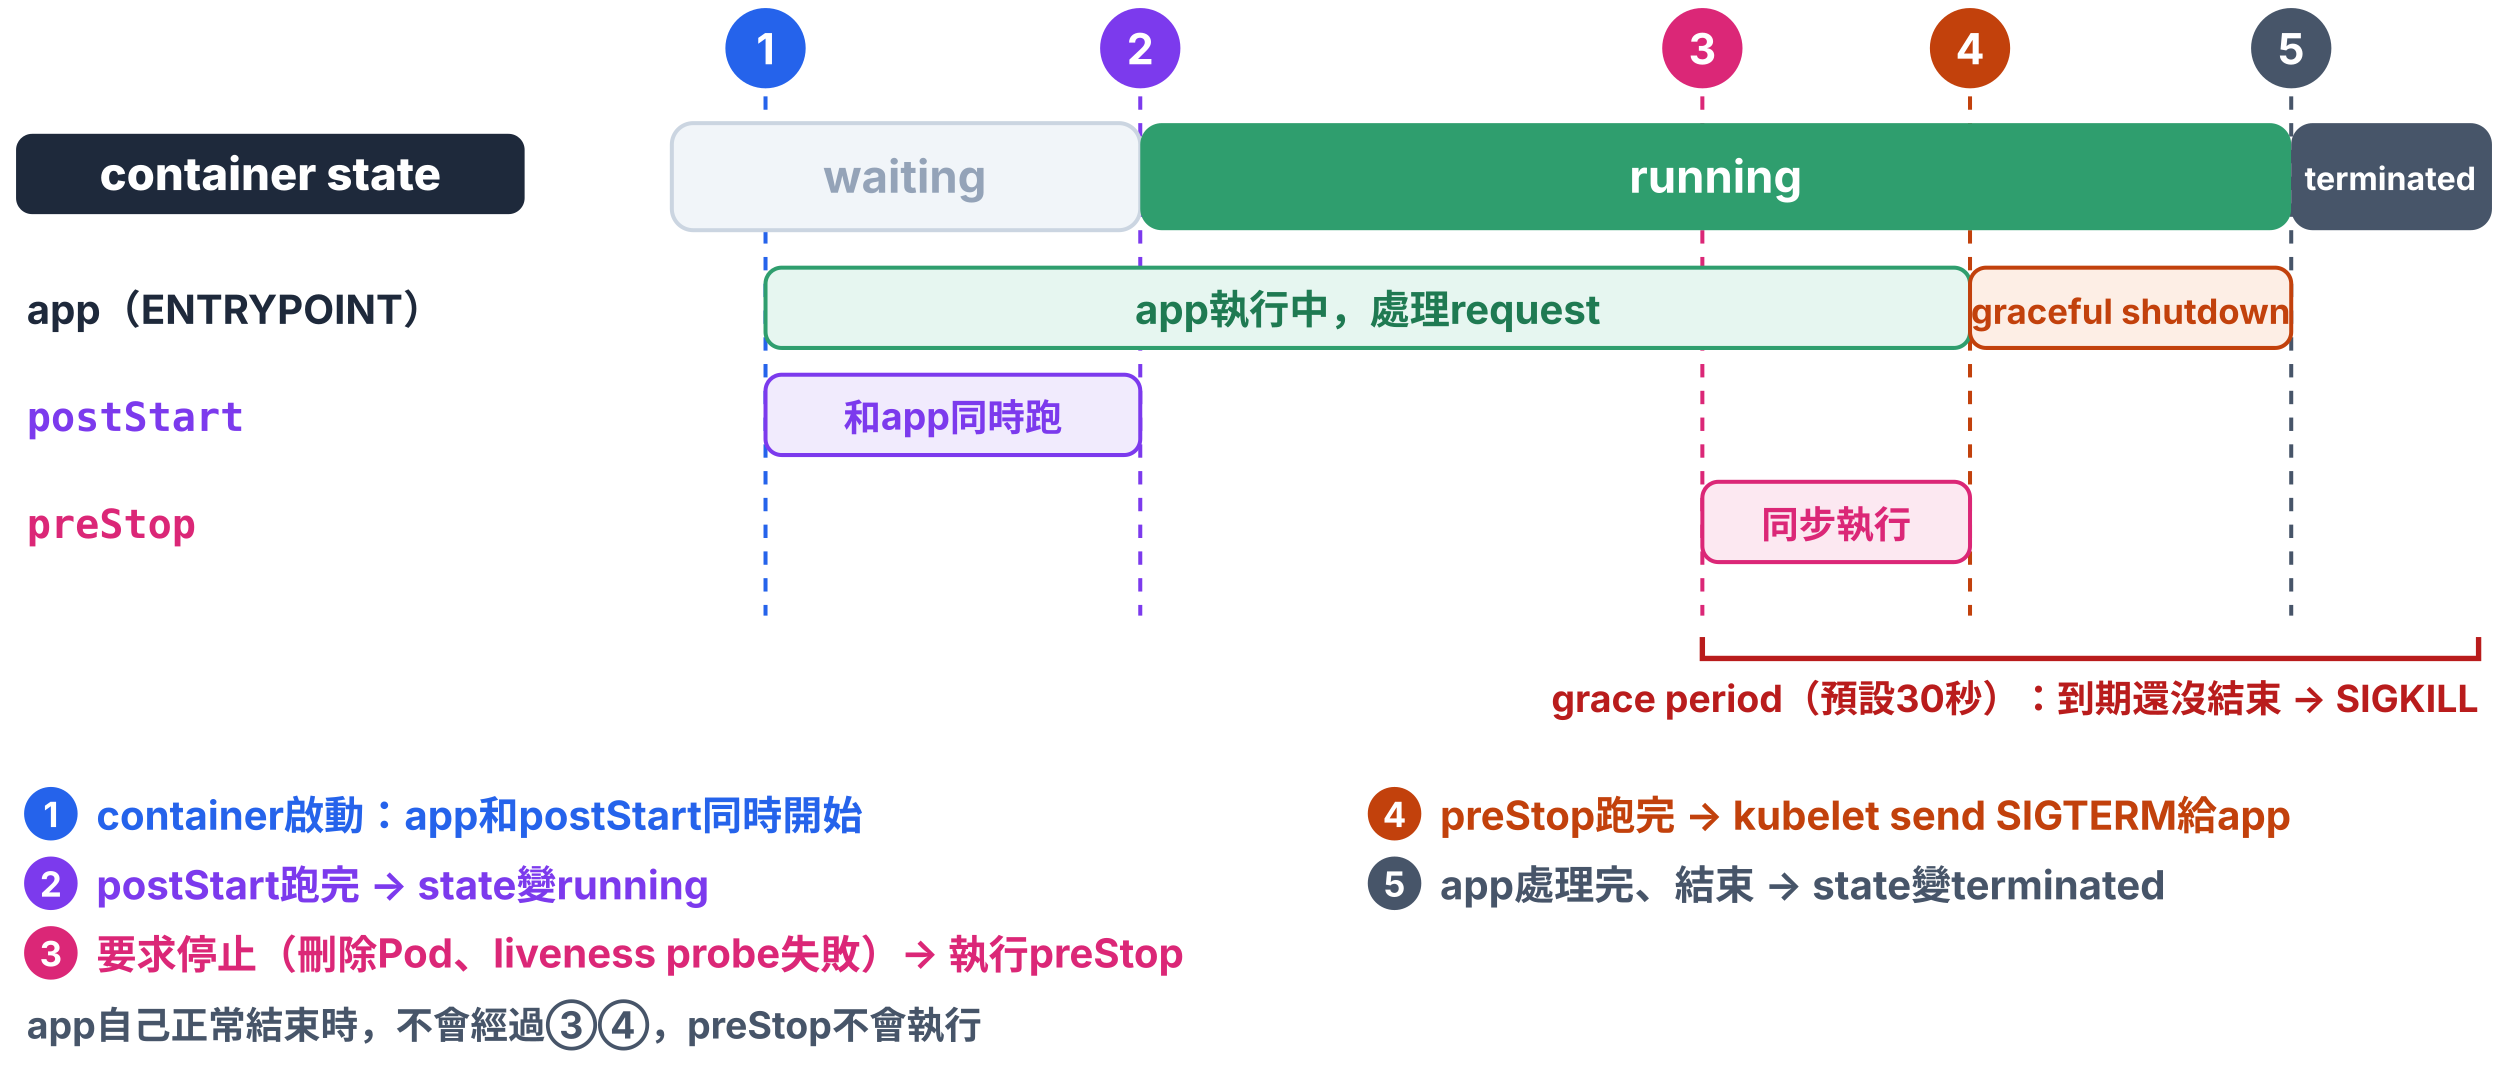
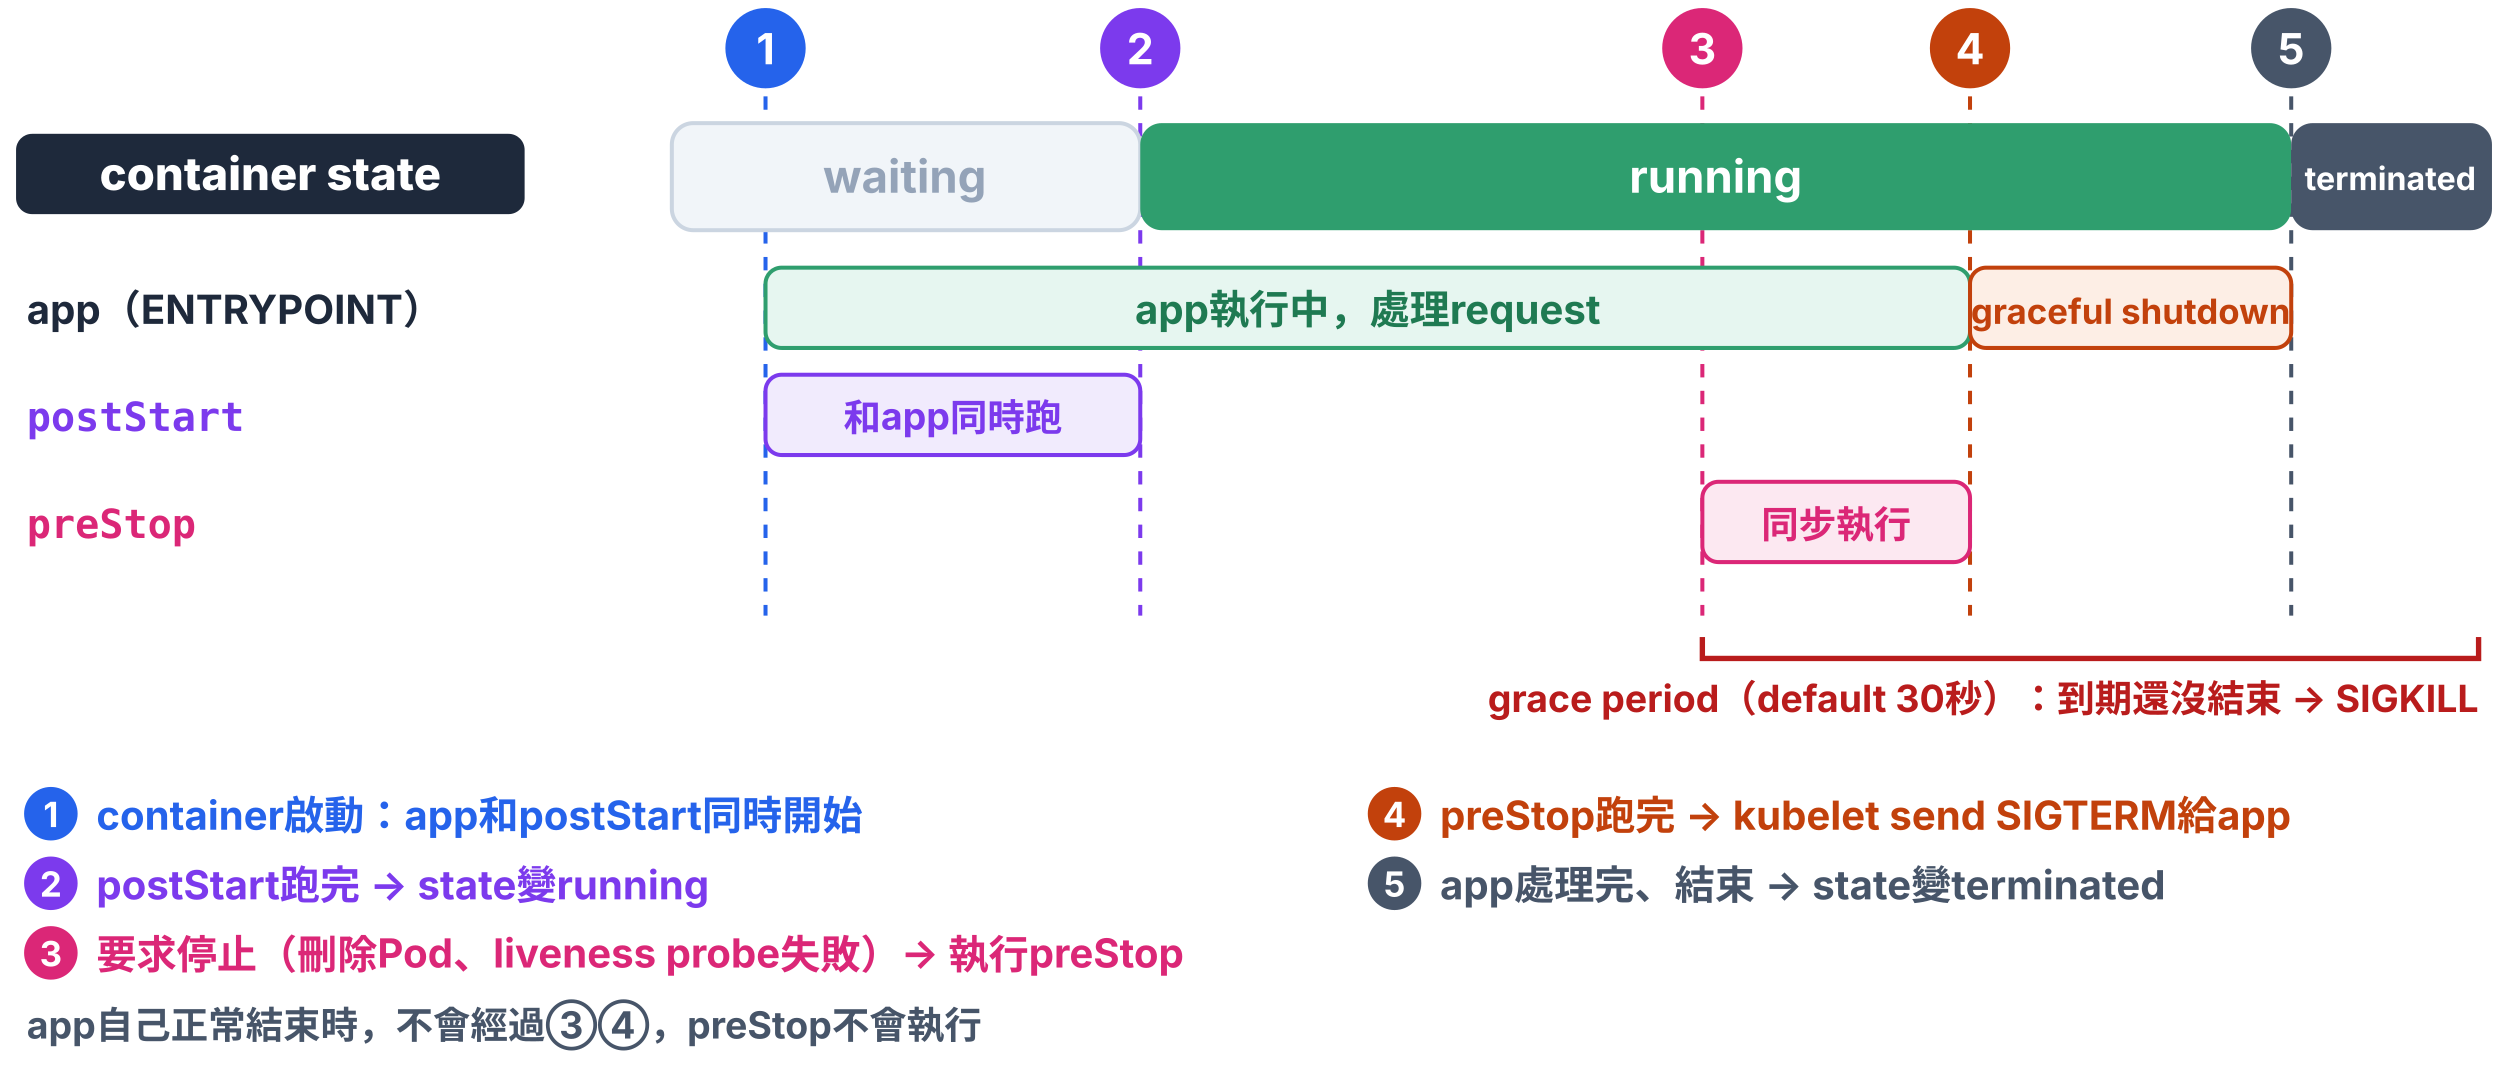
<svg xmlns="http://www.w3.org/2000/svg" viewBox="4 14 934 398" font-family="Inter, Helvetica Neue, Helvetica, Arial, sans-serif" font-weight="700">
  <rect x="0" y="0" width="960" height="420" fill="#ffffff" />
  <g stroke-width="1.5" stroke-dasharray="5 5">
    <path d="M290 50 V 244" stroke="#2563eb" />
    <path d="M430 50 V 244" stroke="#7c3aed" />
    <path d="M640 50 V 244" stroke="#db2777" />
    <path d="M740 50 V 244" stroke="#c2410c" />
    <path d="M860 50 V 244" stroke="#475569" />
  </g>
  <g>
    <circle cx="290" cy="32" r="15" fill="#2563eb" />
    <circle cx="430" cy="32" r="15" fill="#7c3aed" />
    <circle cx="640" cy="32" r="15" fill="#db2777" />
    <circle cx="740" cy="32" r="15" fill="#c2410c" />
    <circle cx="860" cy="32" r="15" fill="#475569" />
  </g>
  <g font-size="16" fill="#ffffff" text-anchor="middle">
    <text x="290" y="38">1</text>
    <text x="430" y="38">2</text>
    <text x="640" y="38">3</text>
    <text x="740" y="38">4</text>
    <text x="860" y="38">5</text>
  </g>
  <rect x="10" y="64" width="190" height="30" rx="6" fill="#1e293b" />
  <text x="105" y="85" font-size="17" font-weight="800" fill="#ffffff" text-anchor="middle">container state</text>
  <text x="14" y="135" font-size="15" fill="#1e293b">app（ENTRYPOINT）</text>
  <text x="14" y="175" font-size="15" font-family="Menlo, Consolas, monospace" fill="#7c3aed">postStart</text>
  <text x="14" y="215" font-size="15" font-family="Menlo, Consolas, monospace" fill="#db2777">preStop</text>
  <rect x="255" y="60" width="175" height="40" rx="8" fill="#f1f5f9" stroke="#cbd5e1" stroke-width="1.5" />
  <rect x="430" y="60" width="430" height="40" rx="8" fill="#2f9e6e" />
  <rect x="860" y="60" width="75" height="40" rx="8" fill="#475569" />
  <text x="342" y="86" font-size="17" fill="#94a3b8" text-anchor="middle">waiting</text>
  <text x="645" y="86" font-size="17" fill="#ffffff" text-anchor="middle">running</text>
  <text x="897" y="85" font-size="12" fill="#ffffff" text-anchor="middle">terminated</text>
  <rect x="290" y="114" width="450" height="30" rx="6" fill="#e6f6f0" stroke="#2f9e6e" stroke-width="1.5" />
  <rect x="740" y="114" width="120" height="30" rx="6" fill="#fdeee5" stroke="#c2410c" stroke-width="1.5" />
  <text x="515" y="135" font-size="15" fill="#1f7a52" text-anchor="middle">app執行中，處理request</text>
  <text x="800" y="135" font-size="13" fill="#c2410c" text-anchor="middle">graceful shutdown</text>
  <rect x="290" y="154" width="140" height="30" rx="6" fill="#f1ebfd" stroke="#7c3aed" stroke-width="1.5" />
  <text x="360" y="175" font-size="14" fill="#7c3aed" text-anchor="middle">和app同時跑</text>
  <rect x="640" y="194" width="100" height="30" rx="6" fill="#fce8f1" stroke="#db2777" stroke-width="1.5" />
  <text x="690" y="215" font-size="14" fill="#db2777" text-anchor="middle">同步執行</text>
  <path d="M640 252 V 260 H 930 V 252" fill="none" stroke="#b91c1c" stroke-width="2" />
-   <text x="930" y="280" font-size="14" fill="#b91c1c" text-anchor="end">grace period（預設30秒）：到期還沒結束 → SIGKILL</text>
+   <text x="930" y="280" font-size="14" fill="#b91c1c" text-anchor="end">grace period（default 30秒）：到期還沒結束 → SIGKILL</text>
  <g font-size="15">
    <circle cx="23" cy="318" r="10" fill="#2563eb" />
    <text x="23" y="323" font-size="13" fill="#ffffff" text-anchor="middle">1</text>
    <text x="40" y="324" fill="#2563eb">container啟動：app和postStart同時開始</text>
    <circle cx="23" cy="344" r="10" fill="#7c3aed" />
    <text x="23" y="349" font-size="13" fill="#ffffff" text-anchor="middle">2</text>
    <text x="40" y="350" fill="#7c3aed">postStart跑完 → state變running</text>
    <circle cx="23" cy="370" r="10" fill="#db2777" />
    <text x="23" y="375" font-size="13" fill="#ffffff" text-anchor="middle">3</text>
    <text x="40" y="376" fill="#db2777">要求停止（刪除Pod、liveness probe失敗）→ 執行preStop</text>
    <circle cx="525" cy="318" r="10" fill="#c2410c" />
    <text x="525" y="323" font-size="13" fill="#ffffff" text-anchor="middle">4</text>
    <text x="542" y="324" fill="#c2410c">preStop跑完 → kubelet send SIGTERM給app</text>
    <circle cx="525" cy="344" r="10" fill="#475569" />
    <text x="525" y="349" font-size="13" fill="#ffffff" text-anchor="middle">5</text>
    <text x="542" y="350" fill="#475569">app處理完、結束 → state變terminated</text>
    <text x="14" y="402" fill="#475569" font-size="14">app自己正常結束時，不會經過③④，preStop不會執行</text>
  </g>
</svg>
